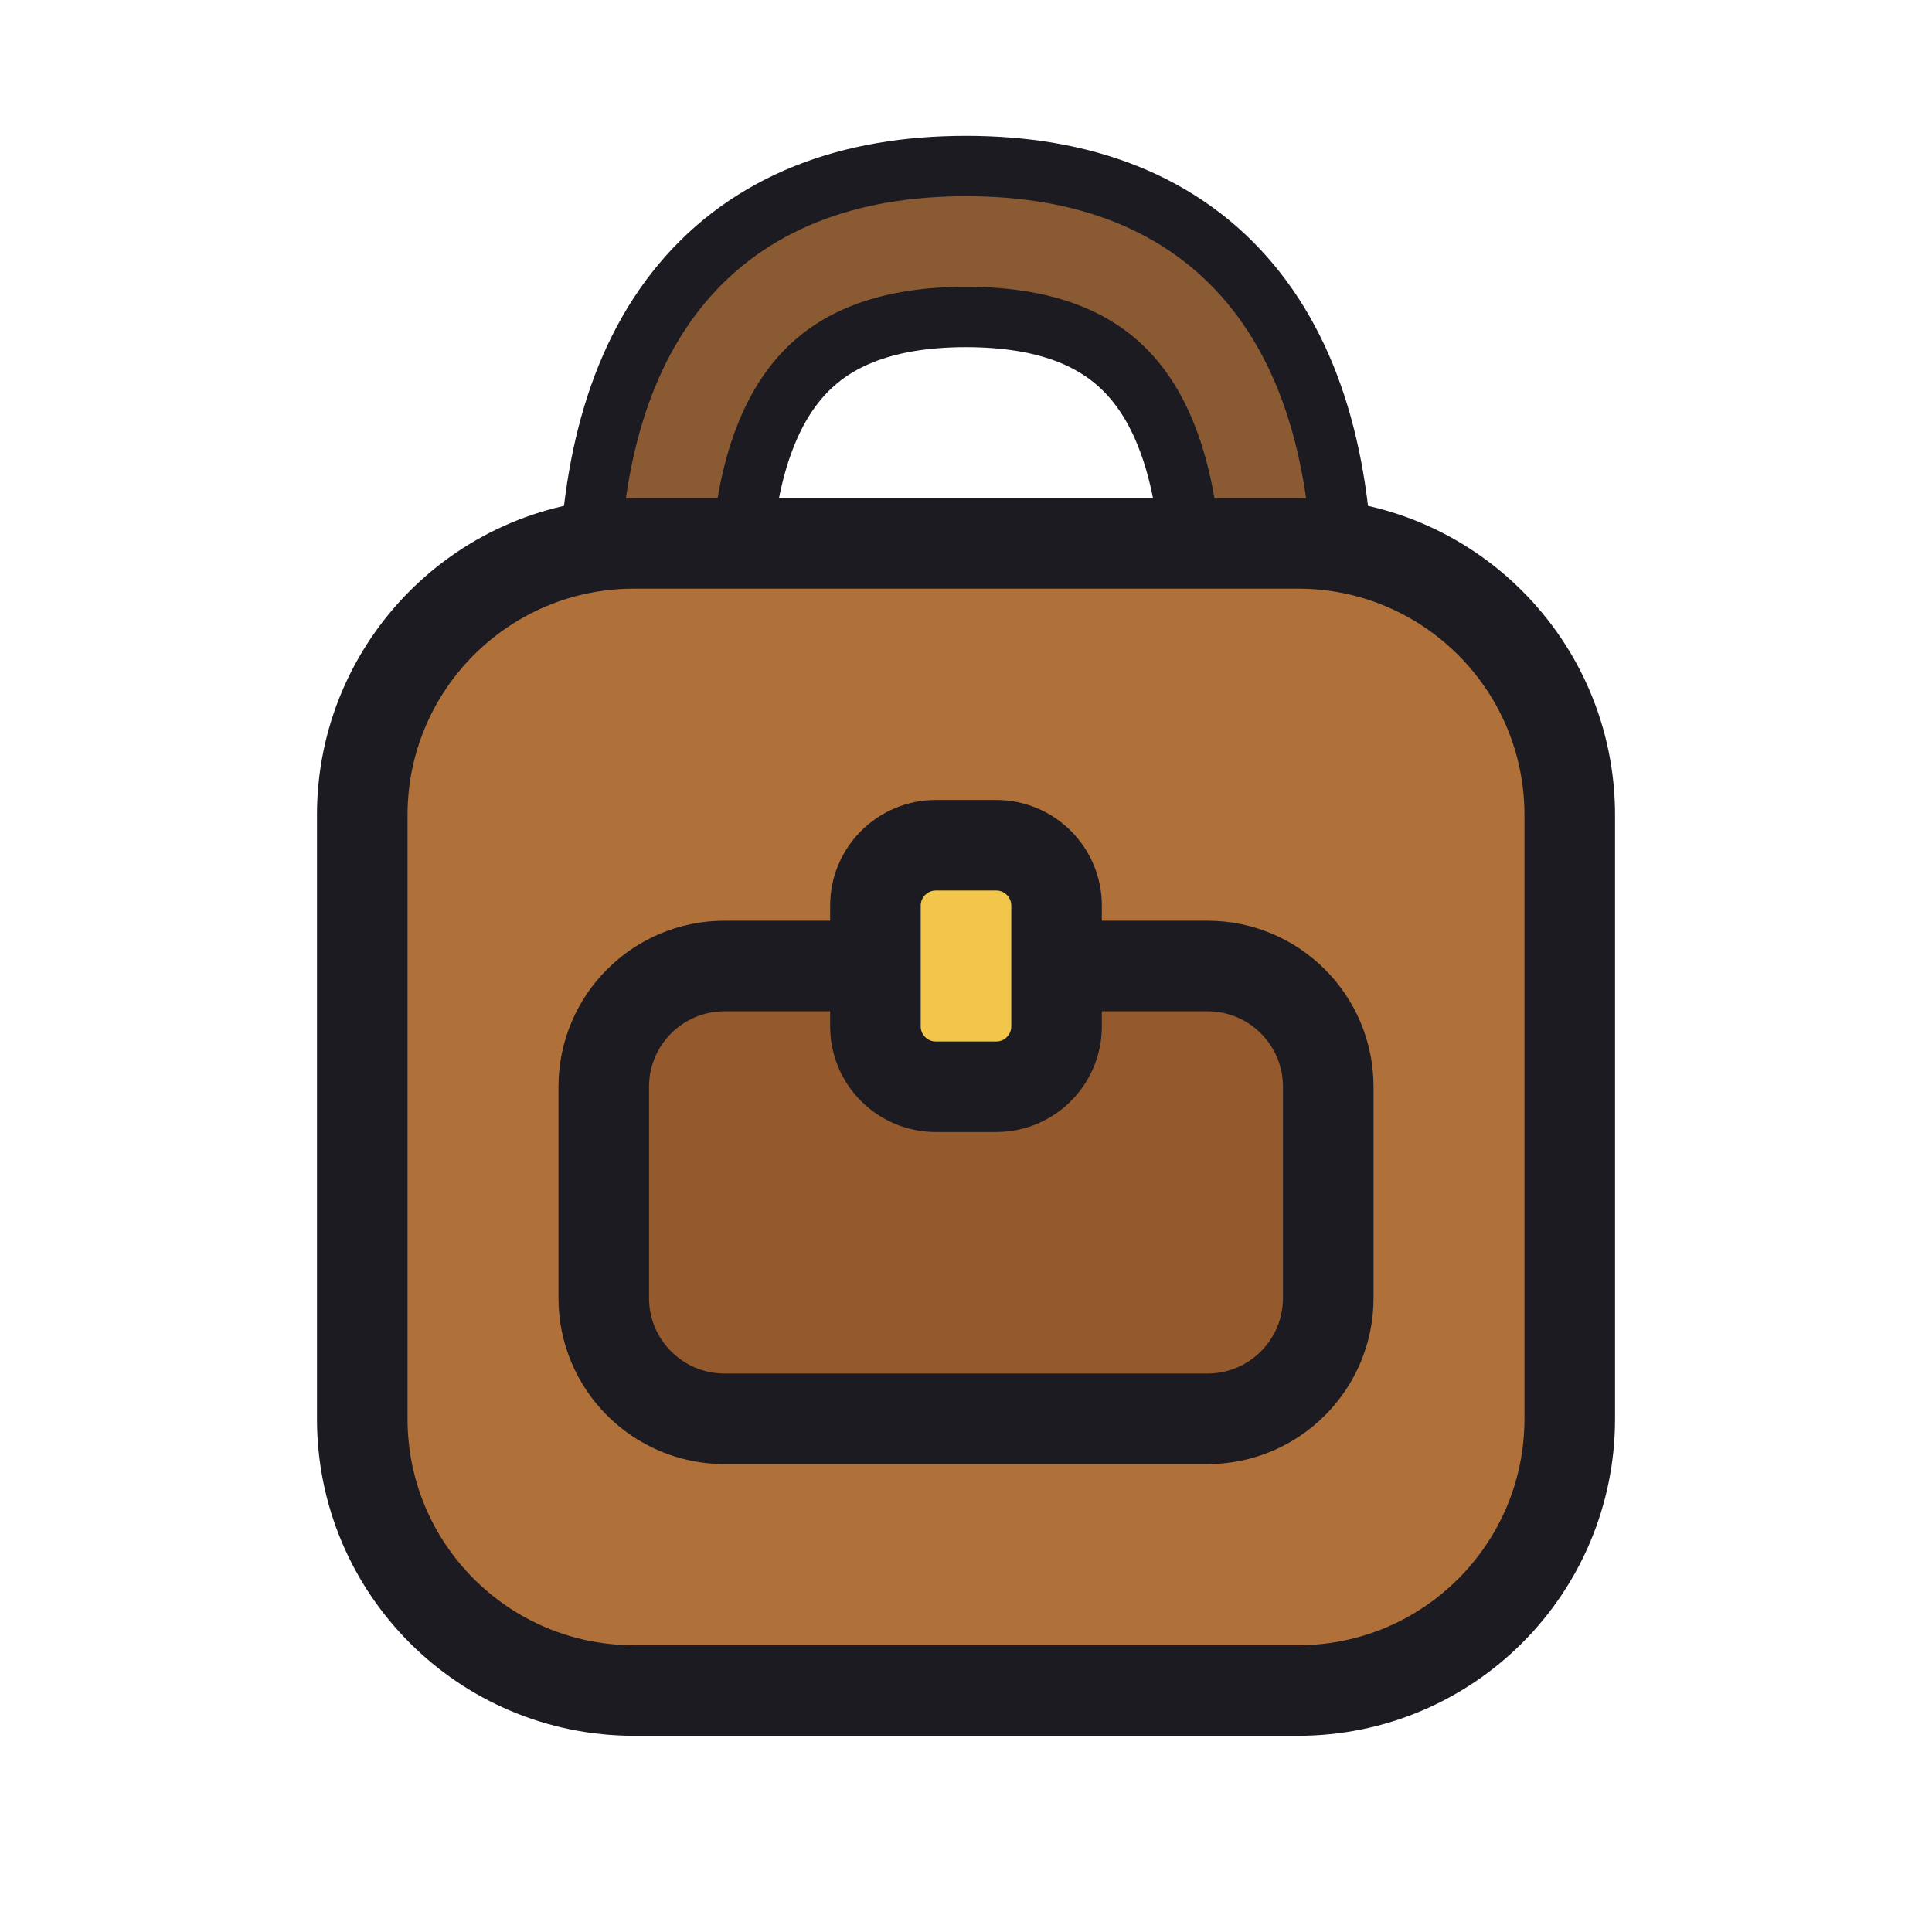
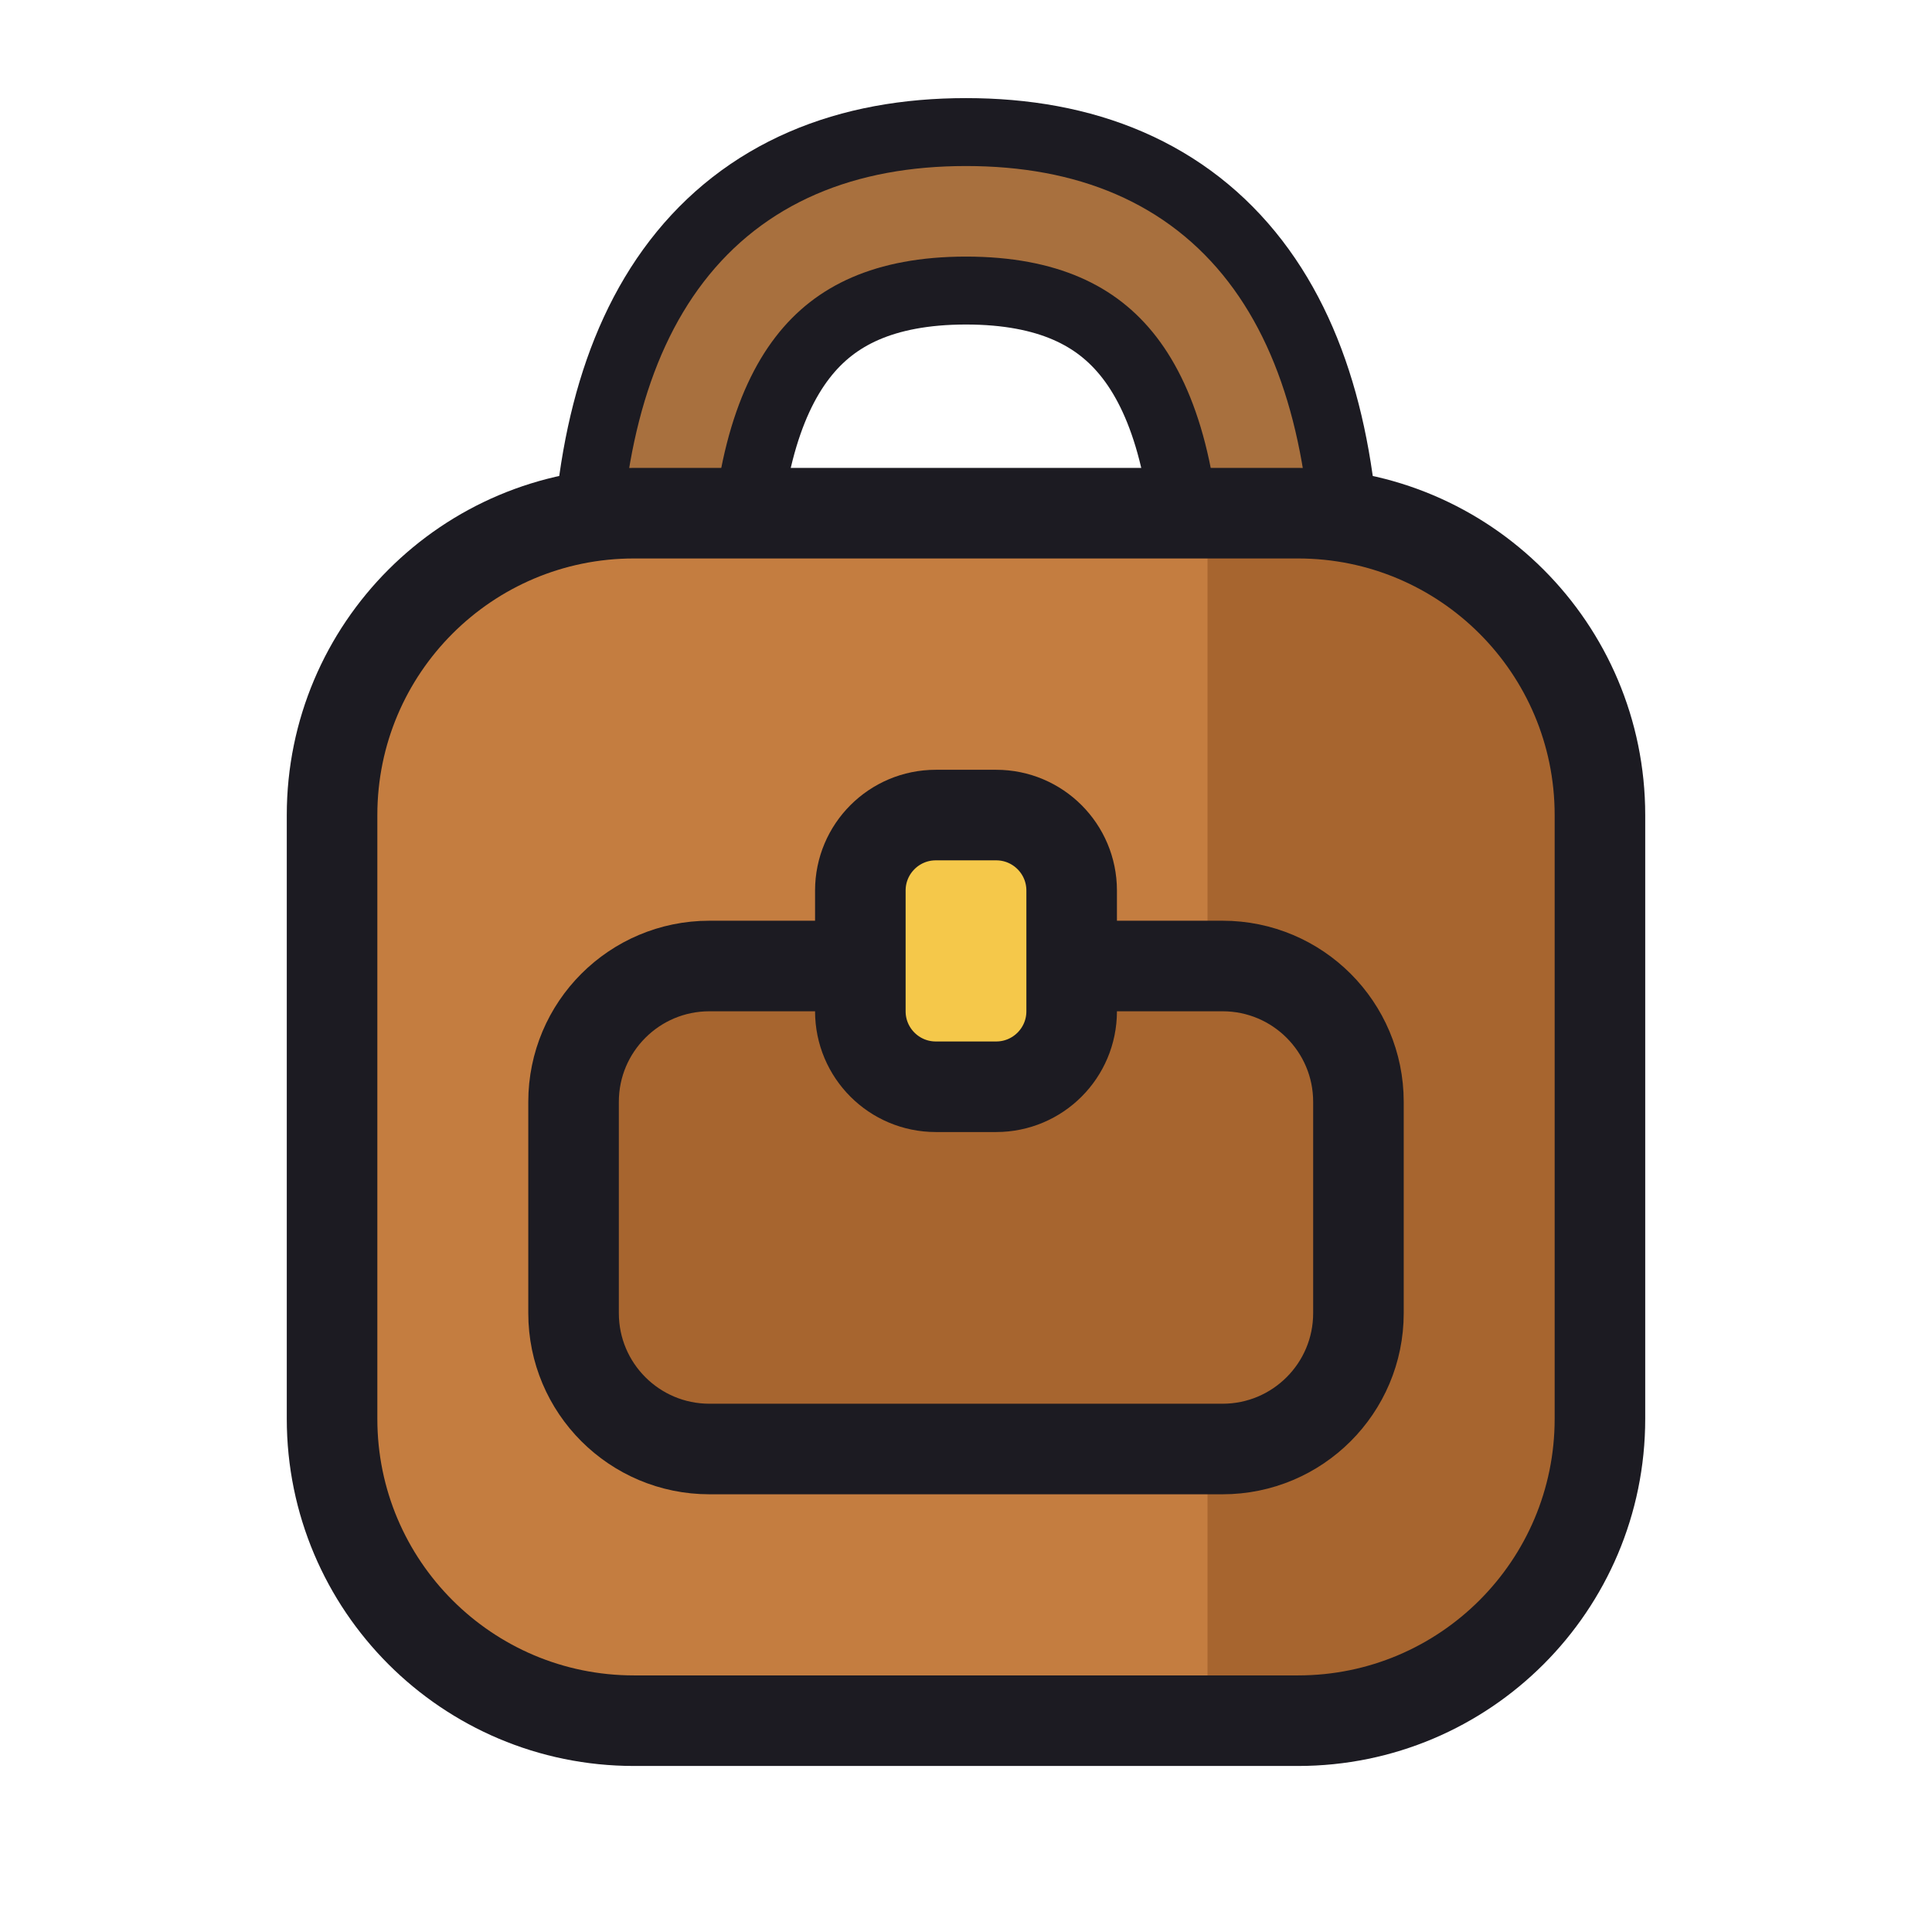
<svg xmlns="http://www.w3.org/2000/svg" width="64" height="64" viewBox="0 0 64 64">
-   <path d="M22 20 Q22 8 32 8 Q42 8 42 20" fill="none" stroke="#1c1b22" stroke-width="7" stroke-linecap="round" />
-   <path d="M22 20 Q22 8 32 8 Q42 8 42 20" fill="none" stroke="#8a5a33" stroke-width="3" stroke-linecap="round" />
-   <rect x="12" y="18" width="40" height="38" rx="9" fill="#b0703a" stroke="#1c1b22" stroke-width="3" stroke-linejoin="round" stroke-linecap="round" />
-   <rect x="20" y="32" width="24" height="15" rx="4" fill="#94592c" stroke="#1c1b22" stroke-width="3" stroke-linejoin="round" stroke-linecap="round" />
-   <rect x="29" y="28" width="6" height="8" rx="2" fill="#f2c64b" stroke="#1c1b22" stroke-width="3" stroke-linejoin="round" stroke-linecap="round" />
+   <path d="M22 20 Q22 7 32 7 Q42 7 42 20" fill="none" stroke="#1c1b22" stroke-width="7.5" stroke-linecap="round" />
+   <path d="M22 20 Q22 7 32 7 Q42 7 42 20" fill="none" stroke="#a8703e" stroke-width="3" stroke-linecap="round" />
+   <clipPath id="bgb">
+     <rect x="11" y="17" width="42" height="40" rx="10" fill="#000" />
+   </clipPath>
+   <rect x="11" y="17" width="42" height="40" rx="10" fill="#c47d40" />
+   <rect x="40" y="0" width="64" height="64" fill="#a7652f" clip-path="url(#bgb)" />
+   <rect x="11" y="17" width="42" height="40" rx="10" fill="none" stroke="#1c1b22" stroke-width="3" stroke-linejoin="round" stroke-linecap="round" />
+   <rect x="19" y="32" width="26" height="16" rx="4.5" fill="#a7652f" stroke="#1c1b22" stroke-width="3" stroke-linejoin="round" stroke-linecap="round" />
+   <rect x="28.5" y="27" width="7" height="9" rx="2.5" fill="#f5c84a" stroke="#1c1b22" stroke-width="3" stroke-linejoin="round" stroke-linecap="round" />
</svg>
